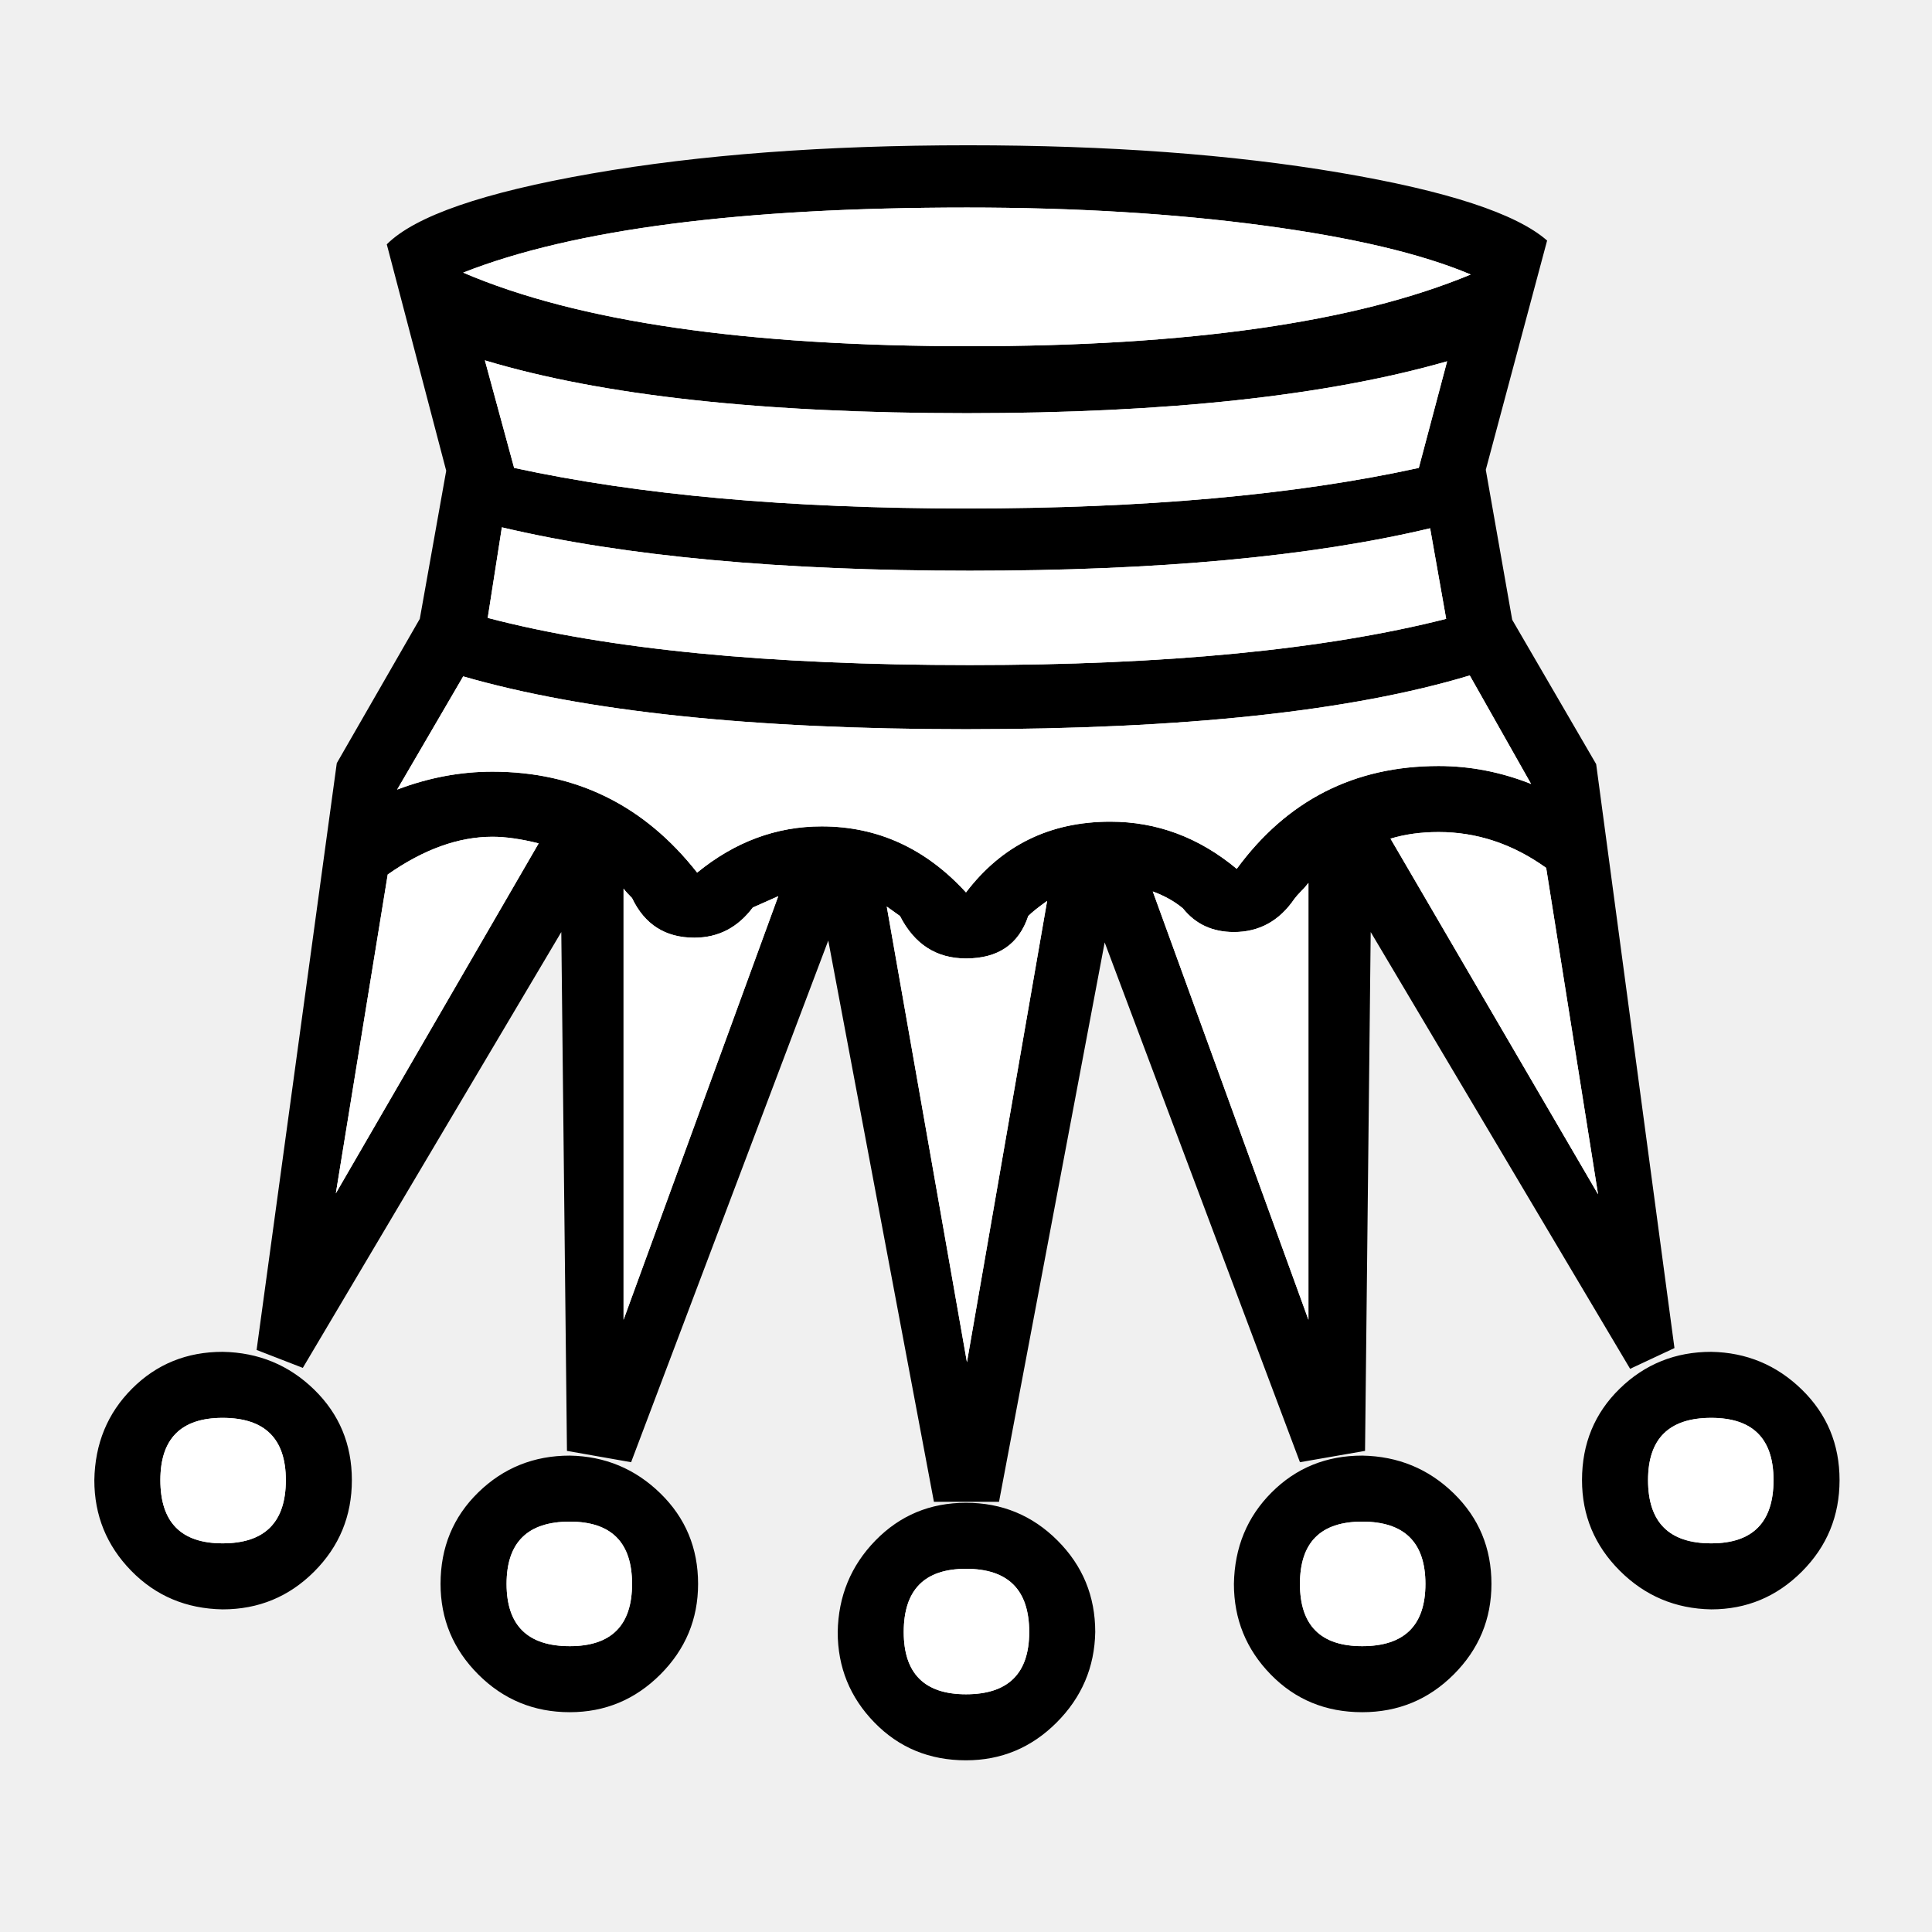
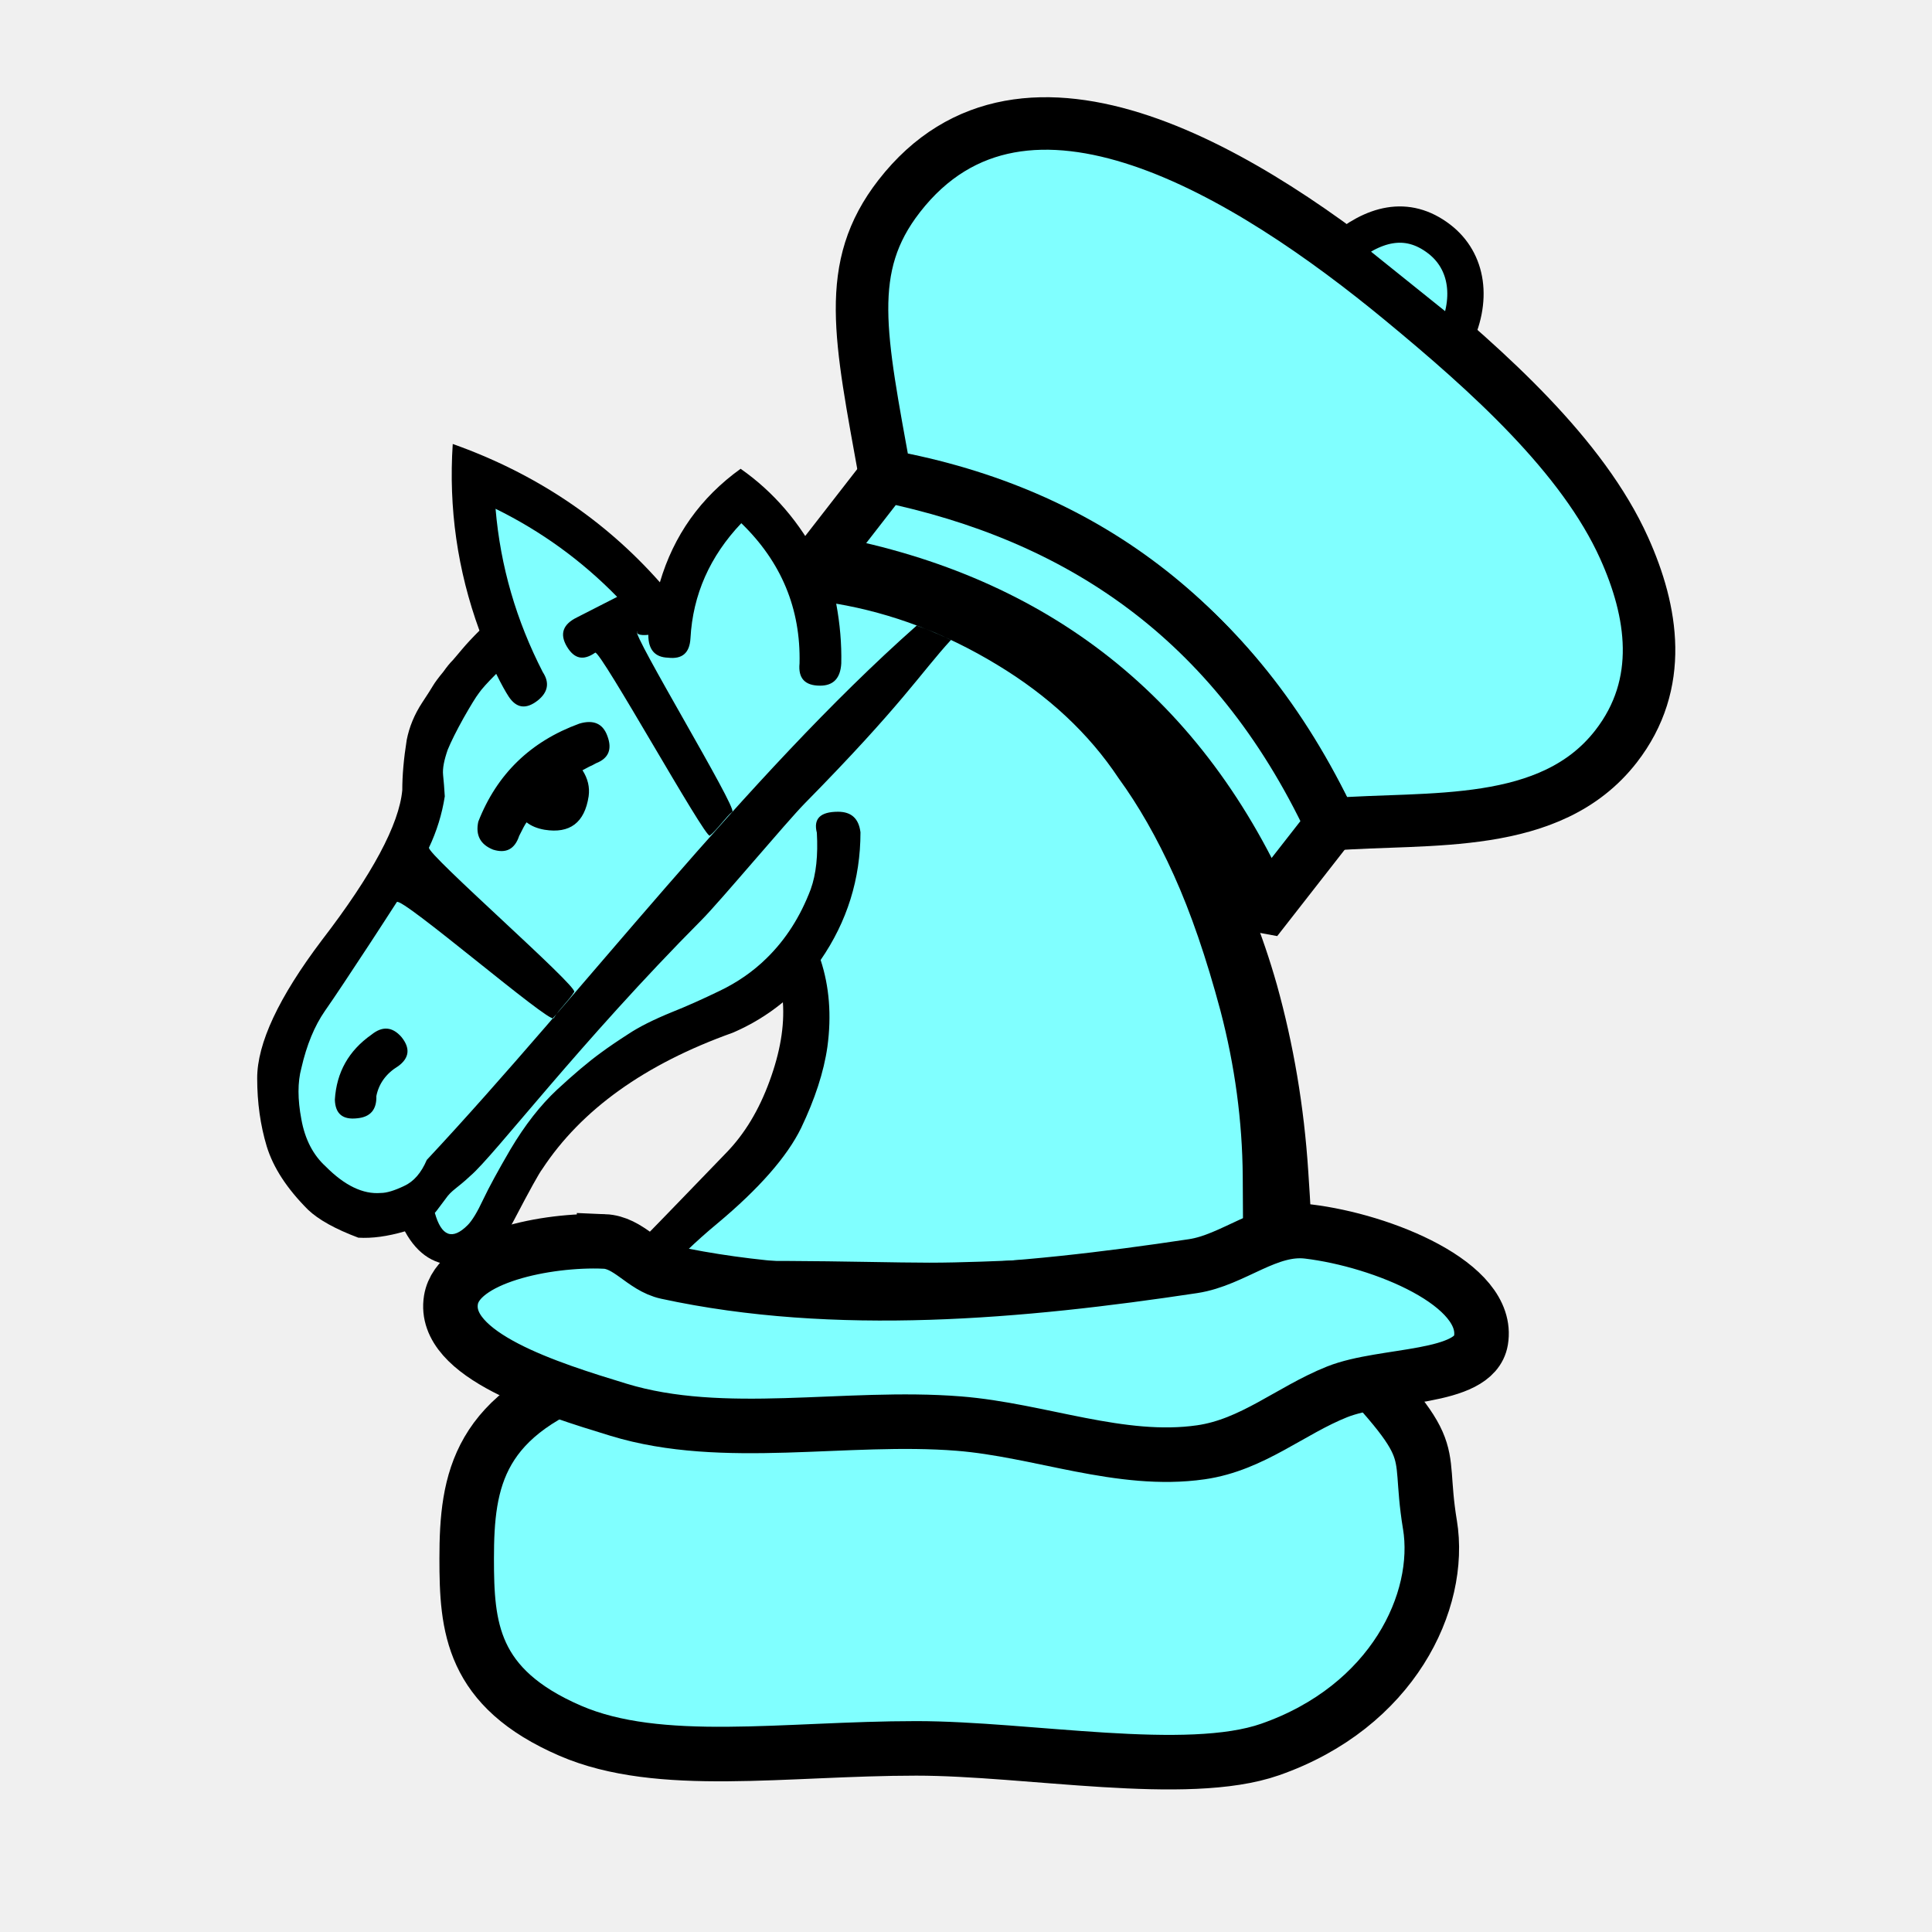
- <svg xmlns="http://www.w3.org/2000/svg" height="100%" width="100%" version="1.1" viewBox="0 0 2048 2048" id="svg34">
-   <defs id="defs38" />
-   <path style="color:#000000" d="m 1024,1593 q -57,0 -96,40 -39,40 -40,97 0,56 39,96 39,40 97,40 56,0 96,-40 40,-40 41,-96 0,-57 -40,-97 -40,-40 -97,-40 z m 0,70 q 67,0 67,67 0,66 -67,66 -66,0 -66,-66 0,-67 66,-67 z M 1533,656 q -193,49 -505,49 -320,0 -511,-50 l 15,-96 q 195,46 496,46 299,0 488,-45 z m 25,60 65,115 q -48,-19 -98,-19 -134,0 -214,109 -60,-50 -134,-50 -96,0 -153,75 -64,-70 -153,-70 -72,0 -132,49 -84,-107 -217,-107 -51,0 -101,19 l 70,-120 q 194,56 533,56 345,0 534,-57 z m -448,239 -85,489 -85,-483 q 3,2 14,10 23,45 70,45 51,0 66,-45 6,-6 20,-16 z m 277,-19 v 463 L 1222,945 q 19,7 32,18 20,25 54,25 40,0 64,-35 3,-4 7,-8 4,-4 8,-9 z M 825,950 661,1399 V 942 q 3,4 9,10 20,42 66,42 38,0 62,-32 27,-12 27,-12 z M 571,894 356,1265 411,927 q 57,-40 111,-40 21,0 49,7 z m 903,-5 q 23,-7 51,-7 61,0 114,38 l 55,346 z m 60,-506 -30,113 q -196,43 -480,43 -281,0 -479,-43 L 514,382 q 186,56 511,56 317,0 509,-55 z m 106,-128 q -49,-43 -220,-72 -171,-29 -394,-29 -227,0 -399,30 -172,30 -217,75 l 63,240 -28,157 -88,153 -85,622 49,19 274,-462 6,550 68,12 209,-553 112,595 h 69 l 112,-593 207,551 69,-12 6,-550 275,463 47,-22 -83,-619 -89,-153 -28,-159 z m -81,36 q -183,76 -531,76 -355,0 -537,-78 175,-69 534,-69 172,0 314,19 142,19 220,52 z M 604,1543 q -57,0 -97,39 -40,39 -40,97 0,56 40,96 40,40 97,40 56,0 96,-40 40,-40 40,-96 0,-57 -40,-96 -40,-39 -96,-40 z m 0,70 q 66,0 66,66 0,66 -66,66 -67,0 -67,-66 0,-66 67,-66 z m 840,0 q 67,0 67,66 0,66 -67,66 -66,0 -66,-66 0,-66 66,-66 z m 0,-70 q -57,0 -96,39 -39,39 -40,97 0,56 39,96 39,40 97,40 57,0 97,-40 40,-40 40,-96 0,-57 -40,-96 -40,-39 -97,-40 z M 236,1433 q -57,0 -96,39 -39,39 -40,97 0,56 39,96 39,40 97,41 57,0 97,-40 40,-40 40,-97 0,-57 -40,-96 -40,-39 -97,-40 z m 0,70 q 67,0 67,66 0,67 -67,67 -66,0 -66,-67 0,-66 66,-66 z m 1578,0 q 66,0 66,66 0,67 -66,67 -67,0 -67,-67 0,-66 67,-66 z m 0,-70 q -57,0 -97,39 -40,39 -40,97 0,56 40,96 40,40 97,41 56,0 96,-40 40,-40 40,-97 0,-57 -40,-96 -40,-39 -96,-40 z" fill-rule="nonzero" display="block" fill="#000000" id="path2" />
-   <g fill-rule="nonzero" fill="#ffffff" id="g32" transform="matrix(1,0,0,-1,0,2020)">
-     <path style="color:#000000" d="m 1024,357 q 67,0 67,-67 0,-66 -67,-66 -66,0 -66,66 0,67 66,67 z" display="block" id="path4" />
-     <path style="color:#000000" d="m 1533,1364 q -193,-49 -505,-49 -320,0 -511,50 l 15,96 q 195,-46 496,-46 299,0 488,45 z" display="block" id="path6" />
-     <path style="color:#000000" d="m 1558,1304 65,-115 q -48,19 -98,19 -134,0 -214,-109 -60,50 -134,50 -96,0 -153,-75 -64,70 -153,70 -72,0 -132,-49 -84,107 -217,107 -51,0 -101,-19 l 70,120 q 194,-56 533,-56 345,0 534,57 z" display="block" id="path8" />
-     <path style="color:#000000" d="m 1110,1065 -85,-489 -85,483 q 3,-2 14,-10 23,-45 70,-45 51,0 66,45 6,6 20,16 z" display="block" id="path10" />
-     <path style="color:#000000" d="M 1387,1084 V 621 l -165,454 q 19,-7 32,-18 20,-25 54,-25 40,0 64,35 3,4 7,8 4,4 8,9 z" display="block" id="path12" />
-     <path style="color:#000000" d="M 825,1070 661,621 v 457 q 3,-4 9,-10 20,-42 66,-42 38,0 62,32 27,12 27,12 z" display="block" id="path14" />
-     <path style="color:#000000" d="m 571,1126 -215,-371 55,338 q 57,40 111,40 21,0 49,-7 z" display="block" id="path16" />
-     <path style="color:#000000" d="m 1474,1131 q 23,7 51,7 61,0 114,-38 l 55,-346 z" display="block" id="path18" />
-     <path style="color:#000000" d="m 1534,1637 -30,-113 q -196,-43 -480,-43 -281,0 -479,43 l -31,114 q 186,-56 511,-56 317,0 509,55 z" display="block" id="path20" />
-     <path style="color:#000000" d="m 1559,1729 q -183,-76 -531,-76 -355,0 -537,78 175,69 534,69 172,0 314,-19 142,-19 220,-52 z" display="block" id="path22" />
-     <path style="color:#000000" d="m 604,407 q 66,0 66,-66 0,-66 -66,-66 -67,0 -67,66 0,66 67,66 z" display="block" id="path24" />
-     <path style="color:#000000" d="m 1444,407 q 67,0 67,-66 0,-66 -67,-66 -66,0 -66,66 0,66 66,66 z" display="block" id="path26" />
-     <path style="color:#000000" d="m 236,517 q 67,0 67,-66 0,-67 -67,-67 -66,0 -66,67 0,66 66,66 z" display="block" id="path28" />
-     <path style="color:#000000" d="m 1814,517 q 66,0 66,-66 0,-67 -66,-67 -67,0 -67,67 0,66 67,66 z" display="block" id="path30" />
+ <svg xmlns="http://www.w3.org/2000/svg" width="177.17" height="177.17" shape-rendering="geometricPrecision" image-rendering="optimizeQuality" fill-rule="evenodd" clip-rule="evenodd" viewBox="0 0 50 50" version="1.1" id="svg1190">
+   <defs id="defs1184">
+     <linearGradient id="0" x1="21.405" x2="77.64" gradientUnits="userSpaceOnUse" gradientTransform="matrix(0.6474856,0,0,0.6474856,4.259692,8.417129)">
+       <stop stop-color="#fff" id="stop1179" />
+       <stop offset="1" stop-color="#fff" stop-opacity="0" id="stop1181" />
+     </linearGradient>
+     <linearGradient id="0-0" x1="21.253" y1="37.22" x2="77.64" y2="37.35" gradientUnits="userSpaceOnUse">
+       <stop stop-color="#fff" id="stop1423" />
+       <stop offset="1" stop-color="#fff" stop-opacity="0" id="stop1425" />
+     </linearGradient>
+   </defs>
+   <g id="g5409" transform="matrix(0.5551029,0,0,0.5551029,-7.879843,-7.224339)">
+     <g id="g8639" transform="translate(1.351064,1.627894)">
+       <g id="g8645" transform="rotate(37.85173,61.4903,27.61121)">
+         <path id="path4760" d="m 59.324,36.845 c -4.924,-4.423 -7.488,-6.502 -7.488,-10.698 0,-9.537 12.337,-10.823 21.466,-10.555 5.225,0.153 11.124,0.559 15.298,2.774 2.842,1.508 5.367,3.823 5.367,7.532 0,4.979 -4.865,7.931 -8.255,11.017 -9.05,-4.451 -17.738,-4.59 -26.387,-0.071 z" style="fill:#80ffff;fill-opacity:1;stroke:#000000;stroke-width:2.448;stroke-linecap:butt;stroke-linejoin:miter;stroke-miterlimit:4;stroke-dasharray:none;stroke-opacity:1" />
+         <path id="path5347" d="m 59.324,36.845 v 4.984 c 8.612,4.714 17.406,4.683 26.375,0 l 0.012,-4.913 v 0 C 76.185,32.072 67.507,32.828 59.324,36.845 Z" style="fill:#80ffff;fill-opacity:1;stroke:#000000;stroke-width:2.448;stroke-linecap:butt;stroke-linejoin:miter;stroke-miterlimit:4;stroke-dasharray:none;stroke-opacity:1" />
+         <path id="path5353" d="m 59.324,41.829 c 8.607,-4.521 17.388,-4.796 26.375,0 v 0" style="fill:#80ffff;stroke:#000000;stroke-width:2.448;stroke-linecap:butt;stroke-linejoin:miter;stroke-miterlimit:4;stroke-dasharray:none;stroke-opacity:1;fill-opacity:1" />
+         <path id="path5355" d="m 69.665,15.521 c 0.403,-1.901 1.356,-3.236 3.281,-3.245 1.682,-0.008 3.027,1.263 3.423,3.352 z" style="fill:#80ffff;fill-opacity:1;stroke:#000000;stroke-width:1.693;stroke-linecap:butt;stroke-linejoin:miter;stroke-miterlimit:4;stroke-dasharray:none;stroke-opacity:1" />
+       </g>
+     </g>
+   </g>
+   <path d="m 21.211,14.5 c 1.683,0.109 3.237,0.543 4.676,1.308 1.431,0.756 2.653,1.732 3.662,2.922 0.707,0.833 1.371,1.842 1.996,3.021 0.631,1.173 1.129,2.423 1.502,3.739 0.427,1.535 0.702,3.141 0.811,4.83 0.115,1.683 0.17,3.244 0.17,4.681 v 3.498 c 0,0 -0.833,0 -2.5,0 -1.661,0 -3.821,0 -6.481,0 H 14.275 c -0.098,0 -0.142,-0.263 -0.137,-0.784 0.005,-0.526 0.038,-0.949 0.104,-1.272 0.038,-0.258 0.142,-0.62 0.302,-1.091 0.164,-0.471 0.427,-1.042 0.806,-1.716 0.17,-0.345 0.576,-0.844 1.217,-1.502 0.647,-0.658 1.382,-1.425 2.22,-2.291 0.482,-0.493 0.855,-1.113 1.129,-1.864 0.274,-0.745 0.389,-1.425 0.345,-2.04 -0.395,0.324 -0.828,0.587 -1.301,0.789 -2.269,0.811 -3.917,1.99 -4.928,3.53 -0.077,0.098 -0.318,0.532 -0.724,1.308 -0.214,0.406 -0.4,0.685 -0.548,0.833 -0.203,0.203 -0.499,0.318 -0.883,0.34 -0.598,0.027 -1.064,-0.258 -1.398,-0.872 -0.449,0.131 -0.85,0.186 -1.206,0.164 C 8.676,31.807 8.242,31.565 7.972,31.308 7.423,30.759 7.072,30.217 6.903,29.668 6.738,29.12 6.656,28.533 6.656,27.903 c 0,-0.899 0.554,-2.089 1.672,-3.569 1.308,-1.7 2.001,-2.999 2.083,-3.885 0,-0.384 0.038,-0.817 0.115,-1.301 0.066,-0.335 0.197,-0.654 0.4,-0.965 0.142,-0.214 0.236,-0.362 0.28,-0.438 0.049,-0.082 0.137,-0.203 0.269,-0.362 0.093,-0.131 0.175,-0.231 0.242,-0.296 0.06,-0.071 0.142,-0.164 0.242,-0.285 0.115,-0.137 0.263,-0.296 0.449,-0.482 -0.57,-1.562 -0.8,-3.174 -0.691,-4.83 2.127,0.756 3.917,1.949 5.361,3.58 0.356,-1.211 1.053,-2.193 2.089,-2.938 0.855,0.598 1.535,1.393 2.04,2.374" id="path1186" style="fill:#000000;stroke-width:0.647" />
+   <path d="m 32.086,37.355 c -0.011,0 0,-0.291 0.027,-0.872 0.033,-0.587 0.049,-1.217 0.049,-1.891 0.011,-1.338 0.011,-2.719 0,-4.15 -0.011,-1.431 -0.203,-2.856 -0.576,-4.282 -0.367,-1.371 -0.767,-2.538 -1.206,-3.509 -0.438,-0.971 -0.916,-1.804 -1.431,-2.511 -0.767,-1.156 -1.82,-2.138 -3.147,-2.938 -1.327,-0.806 -2.714,-1.332 -4.161,-1.579 0.098,0.526 0.142,1.042 0.131,1.546 -0.022,0.384 -0.203,0.576 -0.548,0.576 -0.395,0 -0.57,-0.192 -0.532,-0.576 0.033,-1.414 -0.471,-2.626 -1.507,-3.629 -0.811,0.855 -1.255,1.847 -1.316,2.982 -0.022,0.378 -0.214,0.543 -0.581,0.499 -0.34,-0.011 -0.51,-0.208 -0.51,-0.592 0,0 -0.319,0.043 -0.292,-0.089 -0.146,0.048 2.596,4.57 2.467,4.669 -0.155,0.119 -0.418,0.495 -0.584,0.617 -0.115,0.085 -2.833,-4.806 -2.965,-4.735 -0.307,0.214 -0.541,0.162 -0.732,-0.156 -0.192,-0.323 -0.109,-0.576 0.258,-0.756 0.46,-0.236 0.806,-0.411 1.042,-0.532 -0.921,-0.943 -1.968,-1.7 -3.147,-2.28 0.126,1.491 0.537,2.894 1.222,4.227 0.181,0.274 0.137,0.521 -0.131,0.735 -0.302,0.236 -0.554,0.203 -0.756,-0.109 -0.071,-0.109 -0.181,-0.302 -0.318,-0.581 -0.225,0.225 -0.378,0.395 -0.449,0.499 -0.076,0.098 -0.208,0.313 -0.395,0.642 -0.186,0.334 -0.323,0.609 -0.411,0.822 -0.093,0.269 -0.137,0.482 -0.12,0.654 0.016,0.164 0.033,0.345 0.044,0.554 -0.072,0.462 -0.209,0.903 -0.409,1.325 -0.073,0.155 3.849,3.585 3.759,3.735 -0.132,0.215 -0.373,0.428 -0.533,0.682 -0.095,0.151 -3.954,-3.171 -4.059,-3.006 -0.172,0.269 -0.506,0.78 -0.705,1.086 -0.504,0.767 -0.888,1.349 -1.156,1.732 -0.269,0.389 -0.471,0.877 -0.609,1.48 -0.098,0.362 -0.098,0.806 0,1.322 0.093,0.521 0.307,0.927 0.625,1.217 0.493,0.499 0.971,0.729 1.431,0.691 0.148,0 0.351,-0.06 0.603,-0.181 0.252,-0.115 0.444,-0.34 0.587,-0.674 4.048,-4.332 8.237,-9.897 12.679,-13.829 0.459,0.17 0.547,0.211 0.886,0.373 -0.789,0.861 -1.253,1.659 -3.785,4.231 -0.46,0.467 -2.197,2.542 -2.662,3.009 -3.145,3.163 -5.377,6.107 -5.985,6.623 -0.349,0.331 -0.492,0.371 -0.652,0.607 -0.208,0.28 -0.296,0.395 -0.274,0.351 0.17,0.614 0.455,0.718 0.85,0.323 0.115,-0.115 0.252,-0.34 0.4,-0.658 0.153,-0.323 0.389,-0.756 0.707,-1.301 0.378,-0.636 0.778,-1.146 1.206,-1.546 0.427,-0.395 0.806,-0.718 1.14,-0.96 0.192,-0.142 0.427,-0.302 0.707,-0.482 0.28,-0.186 0.654,-0.373 1.124,-0.565 0.373,-0.148 0.789,-0.334 1.244,-0.554 0.455,-0.219 0.861,-0.499 1.211,-0.844 0.493,-0.482 0.872,-1.074 1.14,-1.782 0.142,-0.395 0.192,-0.883 0.159,-1.464 -0.093,-0.362 0.088,-0.543 0.548,-0.543 0.345,0 0.537,0.175 0.581,0.532 0,1.206 -0.345,2.308 -1.031,3.305 0.225,0.685 0.285,1.436 0.175,2.247 -0.093,0.654 -0.324,1.354 -0.68,2.1 -0.362,0.74 -1.085,1.568 -2.176,2.478 -2.22,1.842 -3.27,3.739 -3.147,5.685 h 2.736 5.148 8.788 M 10.305,27.592 c -0.313,0.192 -0.499,0.449 -0.565,0.773 0.011,0.351 -0.153,0.543 -0.493,0.576 -0.378,0.044 -0.57,-0.115 -0.581,-0.482 0.044,-0.707 0.356,-1.266 0.949,-1.683 0.28,-0.225 0.537,-0.208 0.773,0.06 0.236,0.291 0.208,0.543 -0.082,0.756 m 4.769,-7.658 c 0.137,0.214 0.192,0.438 0.159,0.674 -0.104,0.685 -0.488,0.971 -1.14,0.866 -0.192,-0.033 -0.345,-0.098 -0.466,-0.192 -0.038,0.049 -0.104,0.17 -0.192,0.351 -0.115,0.345 -0.34,0.46 -0.674,0.356 -0.329,-0.131 -0.46,-0.373 -0.384,-0.724 0.482,-1.233 1.354,-2.078 2.616,-2.538 0.367,-0.109 0.609,0 0.724,0.318 0.131,0.345 0.033,0.581 -0.291,0.707 -0.06,0.033 -0.12,0.066 -0.175,0.088 -0.055,0.027 -0.109,0.06 -0.175,0.093" id="path1188" style="fill:#80ffff;stroke-width:0.647;fill-opacity:1" />
+   <g id="g9682" style="fill:#00ffff" transform="matrix(0.6828282,0,0,0.6828282,7.267984,13.32841)">
+     <path id="path9675" style="fill:#80ffff;fill-opacity:1;stroke:#000000;stroke-width:2.067;stroke-linecap:square;stroke-linejoin:round;stroke-miterlimit:4;stroke-dasharray:none" d="m 43.552,38.265 c 0.477,2.899 -1.417,6.902 -6.056,8.523 -3.162,1.105 -9.166,-0.042 -13.413,-0.042 -4.966,0 -9.735,0.794 -13.117,-0.67 -3.753,-1.625 -3.922,-3.938 -3.922,-6.521 -1e-6,-2.988 0.414,-5.54 5.234,-7.153 1.245,-0.417 0.221,-2.596 1.665,-2.863 2.156,-0.399 8.176,-0.168 10.635,-0.168 5.004,0 12.464,-1.011 14.78,1.378 4.891,5.043 3.647,4.199 4.193,7.515 z" />
+     <path style="fill:#80ffff;fill-opacity:1;stroke:#000000;stroke-width:2.067;stroke-linecap:butt;stroke-linejoin:miter;stroke-miterlimit:4;stroke-dasharray:none;stroke-opacity:1" d="m 12.252,27.532 c -2.164,-0.087 -5.536,0.587 -5.804,2.214 -0.346,2.103 3.752,3.371 6.349,4.165 3.991,1.22 8.615,0.185 12.897,0.525 3.079,0.245 6.135,1.525 9.177,1.088 1.959,-0.281 3.396,-1.585 5.159,-2.289 1.779,-0.711 5.202,-0.442 5.456,-1.951 0.359,-2.132 -3.742,-3.79 -6.548,-4.128 -1.546,-0.187 -2.829,1.082 -4.365,1.313 -6.519,0.983 -13.55,1.611 -19.94,0.225 -0.908,-0.197 -1.438,-1.125 -2.381,-1.163 z" id="path9678" />
  </g>
</svg>
